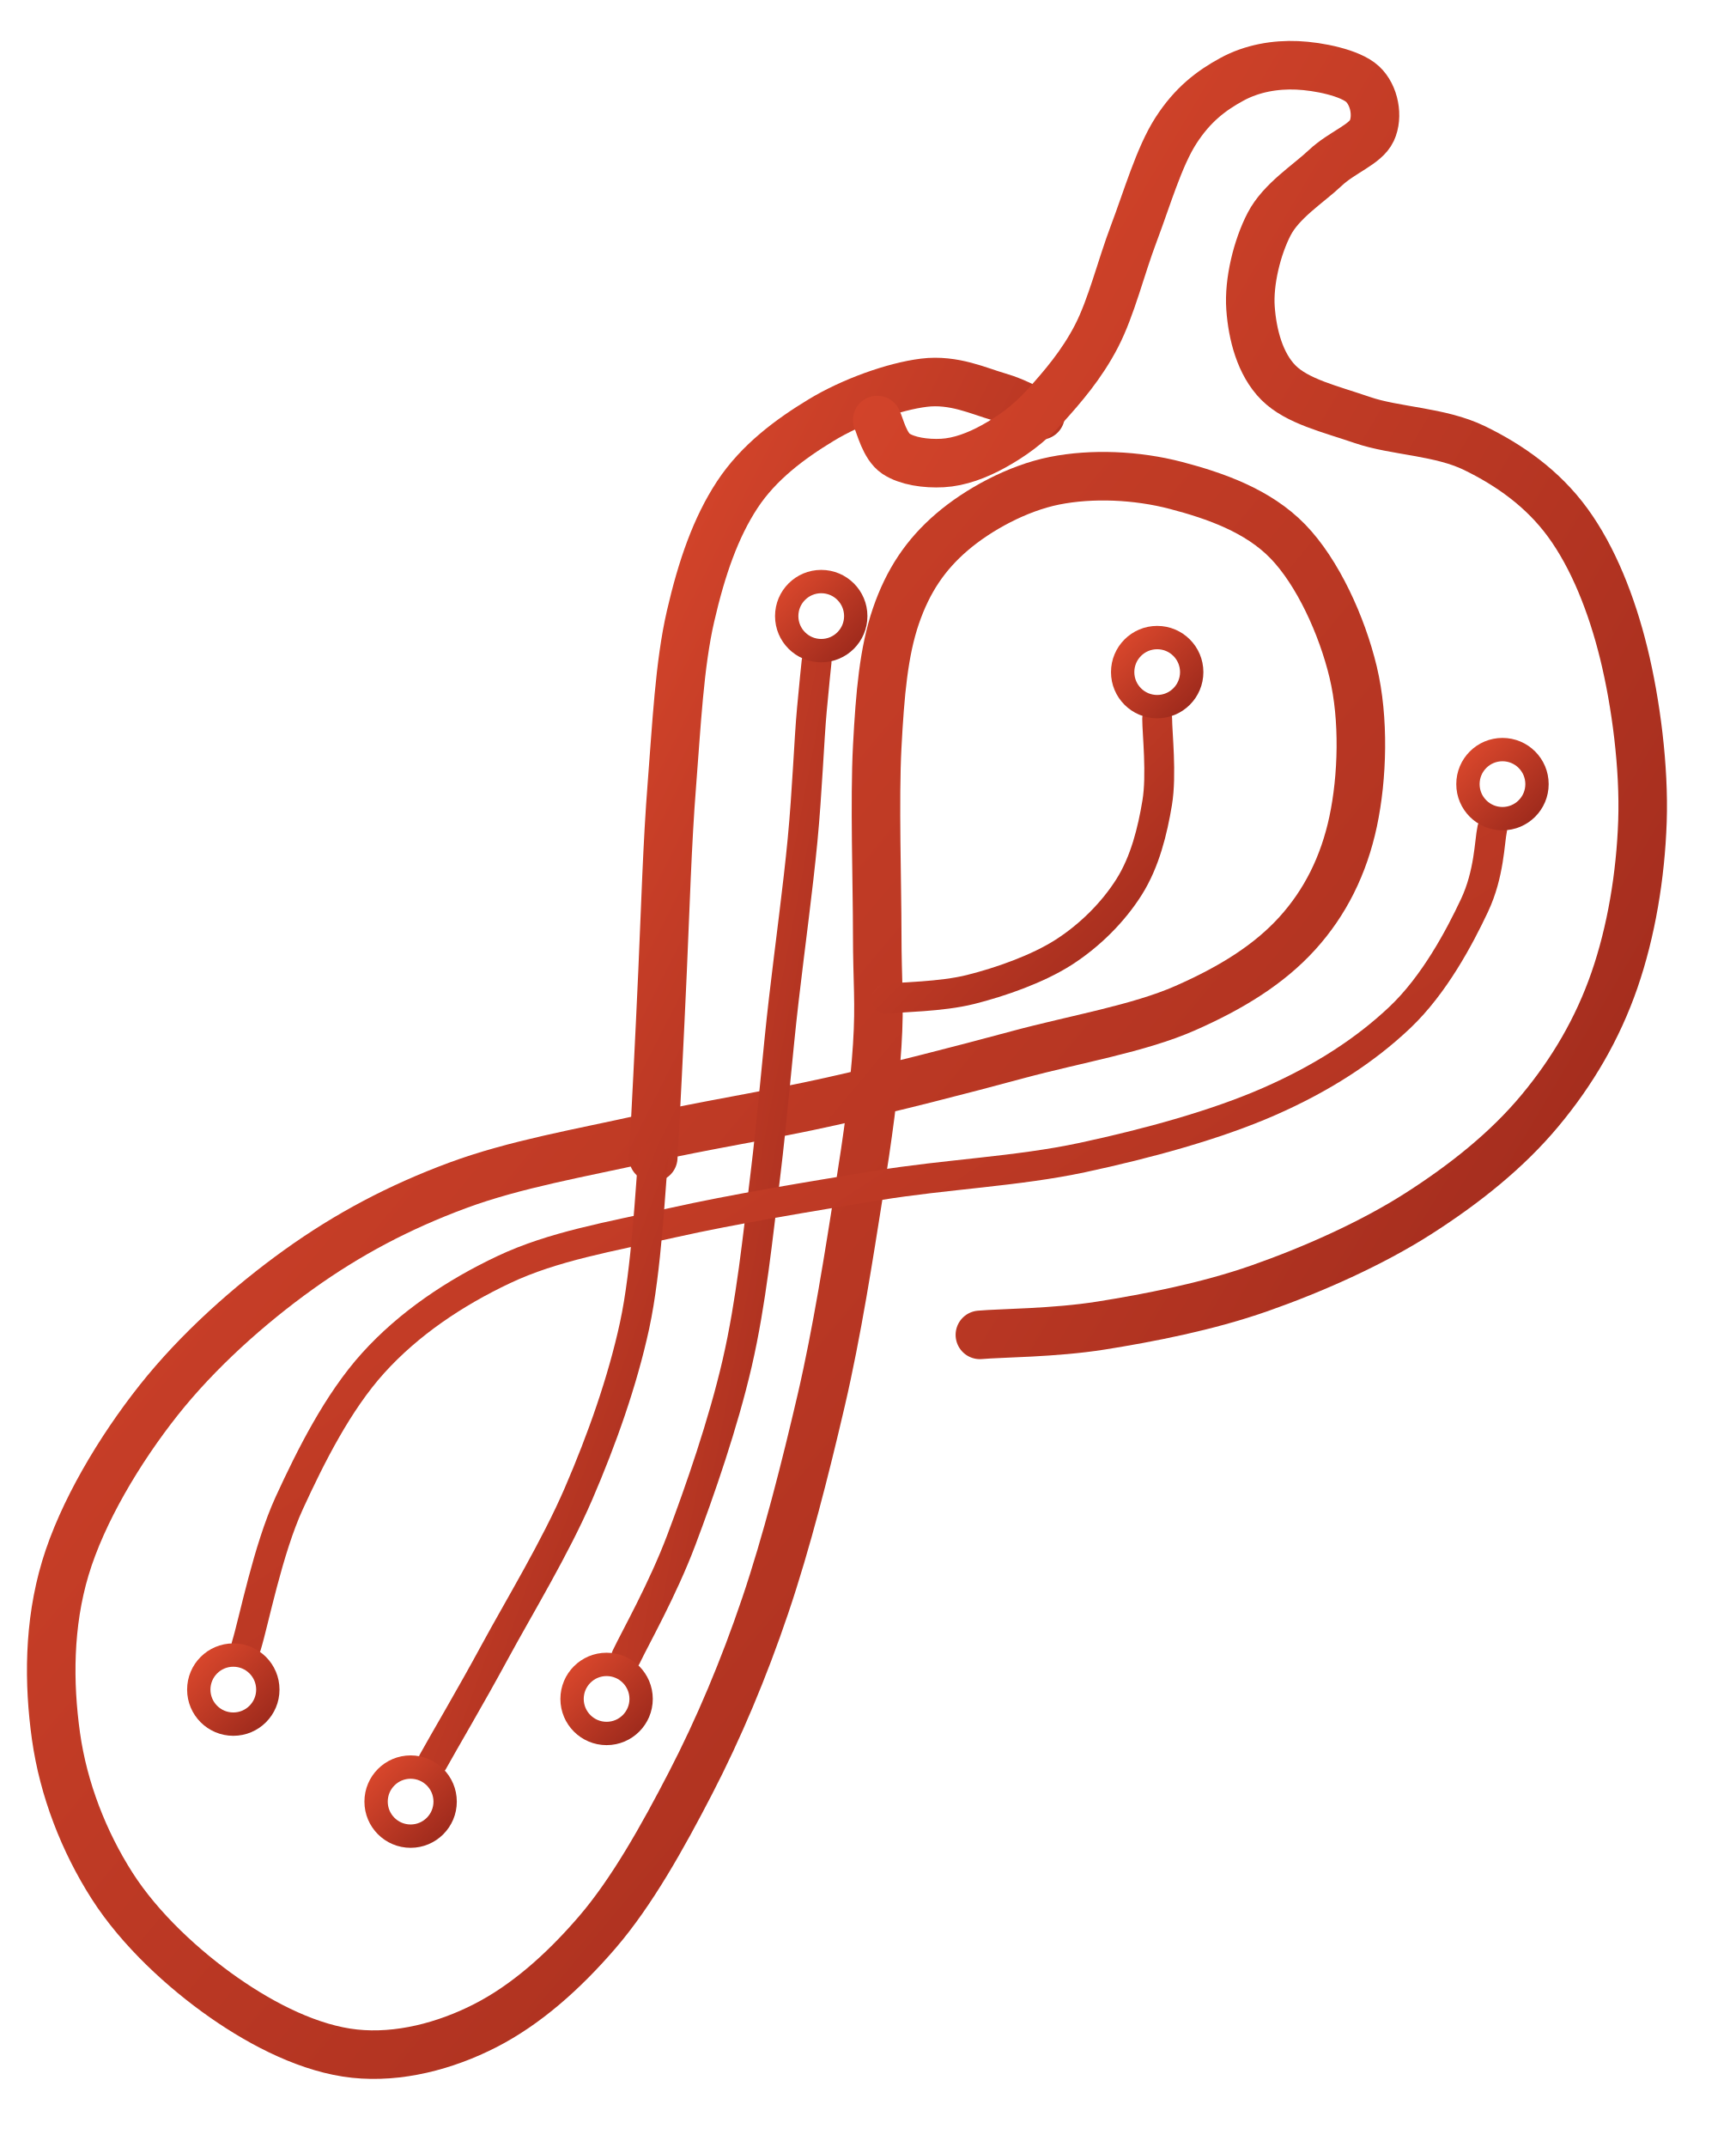
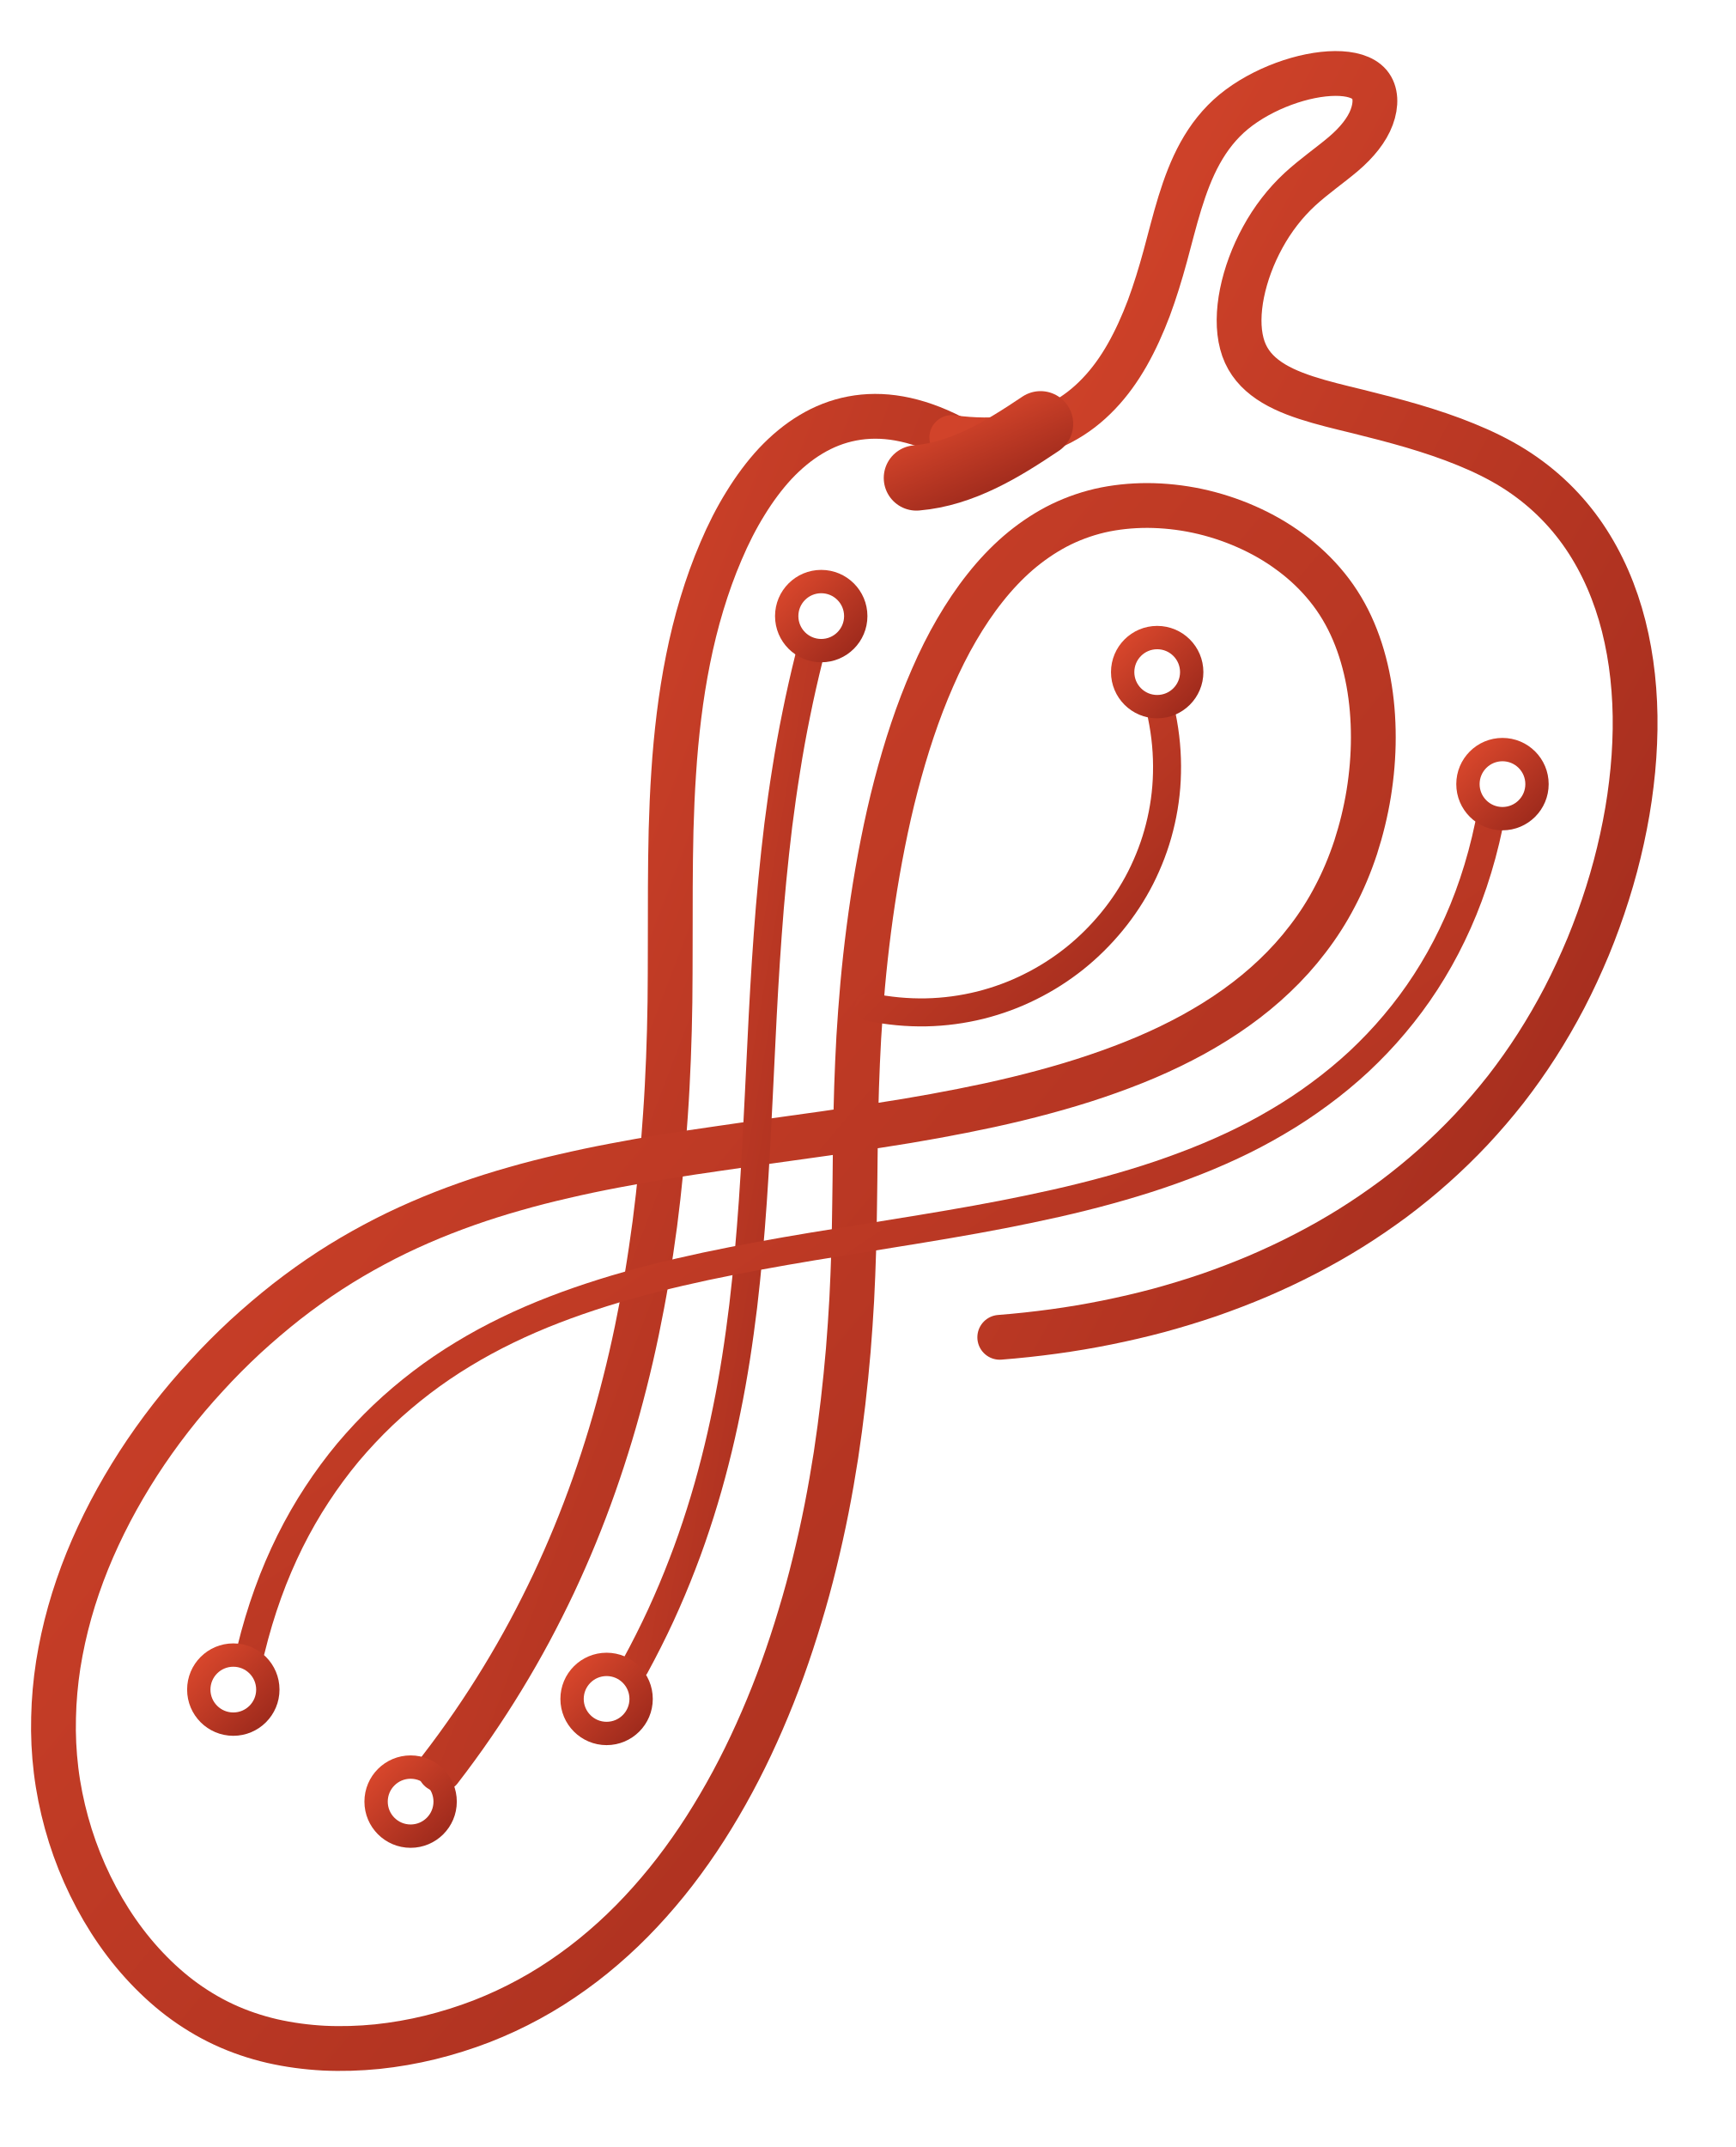
<svg xmlns="http://www.w3.org/2000/svg" viewBox="6 0 186 230" fill="none" stroke-linecap="round" stroke-linejoin="round">
  <defs>
    <linearGradient id="g" x1="0" y1="0" x2="1" y2="1">
      <stop offset="0" stop-color="#D9472C" />
      <stop offset="1" stop-color="#9E2A1C" />
    </linearGradient>
  </defs>
-   <g stroke="url(#g)" stroke-width="5.2" data-spesse="1">
-     <path d="M100 100 C100 94.7 99.7 85.7 100 80 C100.3 74.3 100.7 69.8 102 66 C103.3 62.2 105.2 59.4 108 57 C110.8 54.6 115 52.3 119 51.5 C123 50.7 127.8 50.9 132 52 C136.2 53.1 140.8 54.7 144 58 C147.2 61.3 149.8 67 151 72 C152.2 77 152 83.3 151 88 C150 92.7 148 96.7 145 100 C142 103.3 138 105.8 133 108 C128 110.2 121.3 111.3 115 113 C108.7 114.7 101.7 116.5 95 118 C88.3 119.5 81.7 120.5 75 122 C68.3 123.5 61.2 124.7 55 127 C48.8 129.3 43.3 132.2 38 136 C32.7 139.8 27.2 144.7 23 150 C18.8 155.3 14.8 162 13 168 C11.2 174 11.2 180.3 12 186 C12.8 191.7 15 197.3 18 202 C21 206.7 25.7 211 30 214 C34.3 217 39.3 219.5 44 220 C48.7 220.5 53.7 219.2 58 217 C62.3 214.8 66.3 211.3 70 207 C73.7 202.7 77 196.8 80 191 C83 185.2 85.7 178.8 88 172 C90.3 165.2 92.3 157.3 94 150 C95.7 142.7 97 134.3 98 128 C99 121.7 99.7 116.7 100 112 C100.3 107.3 100 105.3 100 100 Z" />
-     <path d="M76 124 C76.2 120.7 76.7 110.7 77 104 C77.3 97.3 77.5 90.3 78 84 C78.5 77.7 78.8 71.2 80 66 C81.2 60.8 82.7 56.5 85 53 C87.3 49.5 90.7 47 94 45 C97.3 43 101.8 41.4 105 41 C108.2 40.6 110.9 41.9 113 42.5 C115.1 43.1 116.8 44.2 117.5 44.5" />
-     <path d="M100 45 C100.3 45.6 100.8 47.8 102 48.6 C103.2 49.4 105.2 49.7 107 49.6 C108.8 49.5 110.7 48.8 112.5 47.8 C114.3 46.8 116.2 45.5 118 43.5 C119.8 41.5 121.9 39.1 123.5 36 C125.1 32.9 126.1 28.7 127.5 25 C128.9 21.3 130.2 16.8 132 14 C133.8 11.2 135.8 9.7 138 8.5 C140.2 7.3 142.7 6.9 145 7 C147.3 7.1 150.7 7.8 152 9 C153.3 10.2 153.7 12.5 153 14 C152.3 15.5 149.8 16.3 148 18 C146.2 19.7 143.3 21.5 142 24 C140.7 26.5 139.8 30.2 140 33 C140.2 35.8 141 39 143 41 C145 43 148.5 43.8 152 45 C155.5 46.2 160.3 46.2 164 48 C167.7 49.8 171.3 52.3 174 56 C176.7 59.7 178.7 64.7 180 70 C181.3 75.3 182.2 82.2 182 88 C181.8 93.8 180.8 99.8 179 105 C177.2 110.2 174.5 114.8 171 119 C167.5 123.2 163 126.8 158 130 C153 133.2 146.7 136 141 138 C135.3 140 129 141.2 124 142 C119 142.8 113.2 142.8 111 143" />
+   <g stroke="url(#g)" stroke-width="4.8" data-spesse="1">
+     <path d="M108.04 46.83 C106.04 45.8 104.15 45.15 102.36 44.83 C100.57 44.51 98.89 44.53 97.32 44.83 C95.74 45.13 94.27 45.71 92.89 46.54 C91.52 47.36 90.25 48.42 89.08 49.66 C87.92 50.91 86.85 52.35 85.88 53.93 C84.9 55.51 84.03 57.22 83.26 59.04 C82.48 60.85 81.8 62.75 81.21 64.7 C80.62 66.65 80.13 68.64 79.73 70.64 C79.33 72.63 79.01 74.65 78.76 76.67 C78.51 78.7 78.32 80.73 78.19 82.78 C78.05 84.82 77.97 86.87 77.91 88.92 C77.86 90.97 77.84 93.03 77.83 95.08 C77.82 97.13 77.82 99.18 77.82 101.23 C77.82 103.27 77.81 105.31 77.79 107.34 C77.76 109.37 77.71 111.38 77.63 113.39 C77.55 115.39 77.45 117.39 77.31 119.37 C77.18 121.35 77.02 123.32 76.83 125.28 C76.64 127.24 76.42 129.18 76.17 131.11 C75.91 133.04 75.63 134.96 75.31 136.87 C74.99 138.78 74.63 140.67 74.24 142.55 C73.85 144.43 73.42 146.29 72.95 148.14 C72.48 149.99 71.98 151.83 71.43 153.65 C70.88 155.47 70.29 157.28 69.66 159.07 C69.03 160.86 68.35 162.64 67.63 164.4 C66.91 166.16 66.14 167.9 65.33 169.63 C64.51 171.36 63.65 173.07 62.74 174.77 C61.83 176.46 60.87 178.14 59.85 179.81 C58.84 181.47 57.78 183.11 56.66 184.74 C55.54 186.37 54.37 187.98 53.14 189.57" />
+     <path d="M107.99 46.87 C110.42 47.2 112.59 47.2 114.53 46.91 C116.48 46.63 118.19 46.06 119.72 45.25 C121.24 44.45 122.57 43.41 123.74 42.18 C124.91 40.96 125.92 39.55 126.8 38 C127.68 36.45 128.44 34.76 129.11 32.99 C129.77 31.21 130.34 29.35 130.86 27.45 C131.38 25.55 131.85 23.62 132.43 21.74 C133.01 19.87 133.68 18.06 134.6 16.4 C135.52 14.74 136.68 13.23 138.21 11.97 C139.75 10.71 141.64 9.69 143.56 8.98 C145.48 8.27 147.43 7.88 149.07 7.87 C150.71 7.86 152.05 8.23 152.75 9.05 C153.45 9.88 153.5 11.18 152.99 12.55 C152.49 13.91 151.4 15.26 149.98 16.47 C148.56 17.68 146.85 18.85 145.29 20.28 C143.73 21.72 142.36 23.49 141.31 25.42 C140.25 27.35 139.49 29.42 139.09 31.39 C138.69 33.37 138.66 35.25 139.07 36.8 C139.47 38.35 140.34 39.52 141.53 40.44 C142.73 41.37 144.25 42.04 145.96 42.6 C147.67 43.16 149.56 43.61 151.5 44.08 C153.44 44.56 155.42 45.07 157.37 45.64 C159.32 46.22 161.25 46.86 163.07 47.61 C164.9 48.35 166.63 49.2 168.2 50.18 C169.76 51.16 171.17 52.27 172.43 53.49 C173.69 54.71 174.81 56.05 175.78 57.48 C176.75 58.91 177.58 60.44 178.28 62.04 C178.98 63.65 179.55 65.33 179.99 67.07 C180.43 68.82 180.75 70.62 180.95 72.47 C181.15 74.33 181.24 76.22 181.21 78.14 C181.18 80.06 181.05 82.01 180.81 83.97 C180.58 85.93 180.24 87.9 179.81 89.86 C179.38 91.83 178.86 93.78 178.25 95.71 C177.64 97.64 176.95 99.55 176.18 101.42 C175.4 103.28 174.56 105.11 173.64 106.88 C172.72 108.64 171.73 110.35 170.68 111.99 C169.63 113.63 168.52 115.19 167.35 116.7 C166.17 118.2 164.94 119.63 163.66 121 C162.37 122.37 161.03 123.67 159.64 124.91 C158.25 126.15 156.81 127.32 155.33 128.43 C153.84 129.53 152.31 130.58 150.74 131.56 C149.17 132.54 147.55 133.46 145.9 134.31 C144.25 135.17 142.56 135.96 140.84 136.7 C139.12 137.43 137.37 138.1 135.59 138.72 C133.8 139.33 131.99 139.88 130.16 140.38 C128.33 140.87 126.47 141.3 124.59 141.68 C122.71 142.06 120.82 142.38 118.9 142.64 C116.99 142.9 115.06 143.11 113.13 143.26" />
+     <path d="M98.21 108.37 C98.35 106.49 98.52 104.54 98.74 102.55 C98.96 100.56 99.22 98.53 99.53 96.48 C99.84 94.43 100.2 92.36 100.61 90.3 C101.02 88.24 101.48 86.19 102.01 84.16 C102.54 82.14 103.12 80.15 103.77 78.22 C104.42 76.28 105.14 74.4 105.93 72.6 C106.71 70.8 107.57 69.08 108.51 67.47 C109.45 65.86 110.46 64.35 111.56 62.97 C112.65 61.59 113.83 60.34 115.1 59.24 C116.37 58.15 117.73 57.21 119.18 56.44 C120.63 55.68 122.18 55.1 123.82 54.71 C125.47 54.33 127.2 54.15 128.97 54.15 C130.74 54.16 132.54 54.35 134.32 54.73 C136.1 55.11 137.86 55.68 139.54 56.42 C141.22 57.16 142.82 58.07 144.28 59.16 C145.75 60.24 147.08 61.5 148.22 62.91 C149.37 64.33 150.31 65.91 151.04 67.63 C151.77 69.34 152.3 71.18 152.65 73.09 C153 75.01 153.16 76.99 153.16 78.99 C153.16 80.99 152.99 83.01 152.67 84.99 C152.35 86.97 151.87 88.91 151.27 90.77 C150.66 92.62 149.92 94.38 149.06 96.01 C148.21 97.65 147.23 99.17 146.14 100.59 C145.06 102.01 143.87 103.33 142.58 104.55 C141.3 105.77 139.92 106.9 138.46 107.94 C137 108.99 135.46 109.94 133.85 110.83 C132.24 111.71 130.56 112.52 128.83 113.26 C127.09 114 125.3 114.67 123.47 115.29 C121.64 115.91 119.76 116.47 117.86 116.98 C115.95 117.5 114.02 117.96 112.06 118.39 C110.11 118.81 108.14 119.2 106.16 119.56 C104.19 119.92 102.21 120.25 100.24 120.55 C98.26 120.86 96.3 121.15 94.36 121.43 C92.41 121.71 90.48 121.98 88.57 122.24 C86.65 122.51 84.76 122.77 82.88 123.05 C80.99 123.32 79.13 123.6 77.29 123.9 C75.44 124.2 73.61 124.52 71.8 124.87 C69.99 125.21 68.2 125.59 66.43 126 C64.65 126.41 62.9 126.85 61.17 127.35 C59.43 127.84 57.72 128.38 56.02 128.98 C54.33 129.58 52.65 130.23 51 130.95 C49.35 131.67 47.71 132.45 46.1 133.32 C44.49 134.18 42.9 135.11 41.33 136.13 C39.76 137.15 38.22 138.26 36.7 139.44 C35.19 140.63 33.71 141.89 32.27 143.21 C30.84 144.54 29.44 145.94 28.11 147.4 C26.77 148.85 25.48 150.37 24.26 151.94 C23.04 153.51 21.89 155.13 20.81 156.8 C19.74 158.46 18.74 160.17 17.82 161.92 C16.91 163.66 16.08 165.44 15.35 167.24 C14.62 169.05 13.99 170.88 13.47 172.73 C12.95 174.58 12.54 176.45 12.24 178.33 C11.95 180.21 11.78 182.1 11.74 183.99 C11.69 185.88 11.78 187.77 12.01 189.66 C12.24 191.55 12.62 193.43 13.13 195.28 C13.64 197.13 14.29 198.95 15.07 200.71 C15.85 202.47 16.76 204.17 17.78 205.77 C18.81 207.38 19.95 208.89 21.21 210.28 C22.46 211.66 23.82 212.93 25.28 214.04 C26.75 215.15 28.31 216.1 29.96 216.87 C31.61 217.64 33.36 218.23 35.16 218.65 C36.96 219.06 38.82 219.31 40.7 219.41 C42.59 219.5 44.51 219.44 46.42 219.25 C48.33 219.05 50.23 218.72 52.11 218.26 C53.98 217.8 55.82 217.22 57.59 216.54 C59.36 215.85 61.06 215.06 62.69 214.17 C64.33 213.28 65.89 212.29 67.39 211.21 C68.89 210.14 70.32 208.97 71.69 207.73 C73.06 206.49 74.37 205.16 75.61 203.77 C76.85 202.38 78.04 200.92 79.16 199.39 C80.28 197.87 81.34 196.29 82.34 194.65 C83.34 193.02 84.29 191.33 85.18 189.6 C86.07 187.88 86.9 186.1 87.68 184.3 C88.46 182.5 89.19 180.66 89.86 178.8 C90.53 176.94 91.15 175.05 91.72 173.15 C92.3 171.25 92.82 169.34 93.29 167.41 C93.76 165.49 94.19 163.57 94.57 161.64 C94.95 159.72 95.28 157.8 95.58 155.89 C95.87 153.98 96.12 152.09 96.34 150.21 C96.56 148.33 96.74 146.47 96.9 144.63 C97.05 142.8 97.17 140.99 97.27 139.22 C97.36 137.44 97.43 135.71 97.48 134.01 C97.53 132.3 97.56 130.63 97.58 128.98 C97.61 127.32 97.62 125.67 97.64 124.01 C97.66 122.36 97.68 120.69 97.72 119 C97.76 117.31 97.81 115.59 97.89 113.83 C97.96 112.06 98.07 110.25 98.21 108.37 Z" />
  </g>
-   <g stroke="url(#g)" stroke-width="3.2" data-piste="1">
-     <path d="M93.5 70.9 C93.4 71.8 93.3 72.8 93 76 C92.7 79.2 92.5 84.8 92 90 C91.5 95.2 90.7 101 90 107 C89.3 113 88.8 119.5 88 126 C87.2 132.5 86.5 139.5 85 146 C83.5 152.5 81 159.7 79 165 C77 170.3 74.1 175.4 73.1 177.5" />
-     <path d="M165.9 88.8 C165.6 90.2 165.6 93.6 164 97 C162.4 100.4 159.7 105.5 156 109 C152.3 112.5 147.7 115.5 142 118 C136.3 120.5 129 122.5 122 124 C115 125.5 107.3 125.8 100 127 C92.7 128.2 84.7 129.5 78 131 C71.3 132.5 65.3 133.5 60 136 C54.7 138.5 49.8 141.8 46 146 C42.2 150.2 39.3 156 37 161 C34.7 166 33.2 173.7 32.4 176.3" />
-     <path d="M130 77 C130 78.5 130.5 83 130 86 C129.5 89 128.7 92.3 127 95 C125.3 97.7 122.8 100.2 120 102 C117.2 103.8 113.2 105.2 110 106 C106.8 106.8 102.5 106.8 101 107" />
-     <path d="M76 124 C75.7 127 75.3 136 74 142 C72.7 148 70.5 154.2 68 160 C65.5 165.8 61.6 172.2 59 177 C56.4 181.8 53.5 186.7 52.4 188.7" />
+   <g stroke="url(#g)" stroke-width="7.0" data-linguetta="1">
+     <path d="M117.5 45.4 C115.5 46.74 113.41 48.09 111.2 49.15 C108.99 50.21 106.67 50.99 104.2 51.2" />
+   </g>
+   <g stroke="url(#g)" stroke-width="3.0" data-piste="1">
+     <path d="M92.69 70.46 C92.19 72.48 91.73 74.49 91.33 76.49 C90.92 78.49 90.56 80.48 90.25 82.46 C89.93 84.44 89.65 86.42 89.4 88.39 C89.16 90.36 88.95 92.31 88.76 94.27 C88.57 96.22 88.41 98.17 88.27 100.1 C88.13 102.04 88 103.97 87.89 105.9 C87.78 107.82 87.68 109.74 87.59 111.65 C87.49 113.57 87.4 115.47 87.31 117.37 C87.21 119.27 87.12 121.17 87.02 123.06 C86.91 124.94 86.8 126.83 86.67 128.71 C86.54 130.59 86.39 132.46 86.22 134.33 C86.05 136.2 85.86 138.06 85.64 139.92 C85.41 141.78 85.16 143.64 84.87 145.49 C84.58 147.34 84.25 149.19 83.87 151.04 C83.5 152.88 83.08 154.72 82.61 156.56 C82.14 158.4 81.62 160.24 81.04 162.07 C80.46 163.9 79.83 165.73 79.12 167.56 C78.42 169.39 77.65 171.21 76.81 173.04 C75.97 174.86 75.05 176.68 74.06 178.5" />
+     <path d="M165.55 88.39 C165.1 90.55 164.54 92.61 163.88 94.57 C163.22 96.53 162.46 98.4 161.6 100.17 C160.75 101.94 159.8 103.62 158.77 105.21 C157.74 106.8 156.62 108.3 155.43 109.71 C154.24 111.13 152.97 112.45 151.64 113.7 C150.3 114.94 148.9 116.1 147.43 117.18 C145.97 118.26 144.45 119.27 142.87 120.19 C141.3 121.12 139.68 121.97 138.01 122.75 C136.34 123.53 134.62 124.25 132.87 124.9 C131.12 125.56 129.34 126.16 127.52 126.71 C125.7 127.26 123.86 127.77 121.99 128.23 C120.12 128.7 118.22 129.12 116.31 129.52 C114.41 129.92 112.48 130.29 110.55 130.64 C108.61 130.99 106.67 131.32 104.73 131.64 C102.78 131.96 100.83 132.27 98.89 132.59 C96.94 132.9 95 133.21 93.07 133.53 C91.13 133.85 89.2 134.19 87.29 134.54 C85.38 134.89 83.48 135.26 81.6 135.66 C79.73 136.06 77.87 136.49 76.03 136.96 C74.2 137.43 72.39 137.93 70.62 138.49 C68.84 139.05 67.1 139.65 65.39 140.31 C63.68 140.97 62.01 141.69 60.38 142.48 C58.75 143.27 57.17 144.12 55.63 145.06 C54.09 145.99 52.6 147 51.17 148.09 C49.74 149.18 48.36 150.35 47.04 151.6 C45.73 152.85 44.48 154.18 43.29 155.59 C42.11 157.01 41 158.51 39.96 160.1 C38.92 161.68 37.96 163.36 37.08 165.12 C36.21 166.88 35.41 168.73 34.71 170.68 C34.01 172.62 33.4 174.65 32.88 176.78" />
+     <path d="M130.48 76.62 C130.92 78.73 131.1 80.79 131.05 82.81 C131.01 84.82 130.73 86.77 130.25 88.65 C129.78 90.52 129.09 92.31 128.24 94 C127.38 95.69 126.34 97.27 125.15 98.72 C123.96 100.17 122.62 101.5 121.16 102.67 C119.69 103.84 118.1 104.86 116.4 105.7 C114.71 106.55 112.91 107.21 111.04 107.68 C109.17 108.14 107.23 108.41 105.23 108.45 C103.24 108.49 101.19 108.3 99.12 107.87" />
  </g>
  <g stroke="url(#g)" stroke-width="2.5" data-nodi="1">
    <circle cx="94" cy="66" r="3.7" />
+     <circle cx="130" cy="72" r="3.7" />
    <circle cx="167" cy="84" r="3.7" />
-     <circle cx="130" cy="72" r="3.7" />
    <circle cx="31" cy="181" r="3.7" />
    <circle cx="50" cy="193" r="3.7" />
    <circle cx="71" cy="182" r="3.7" />
  </g>
</svg>
